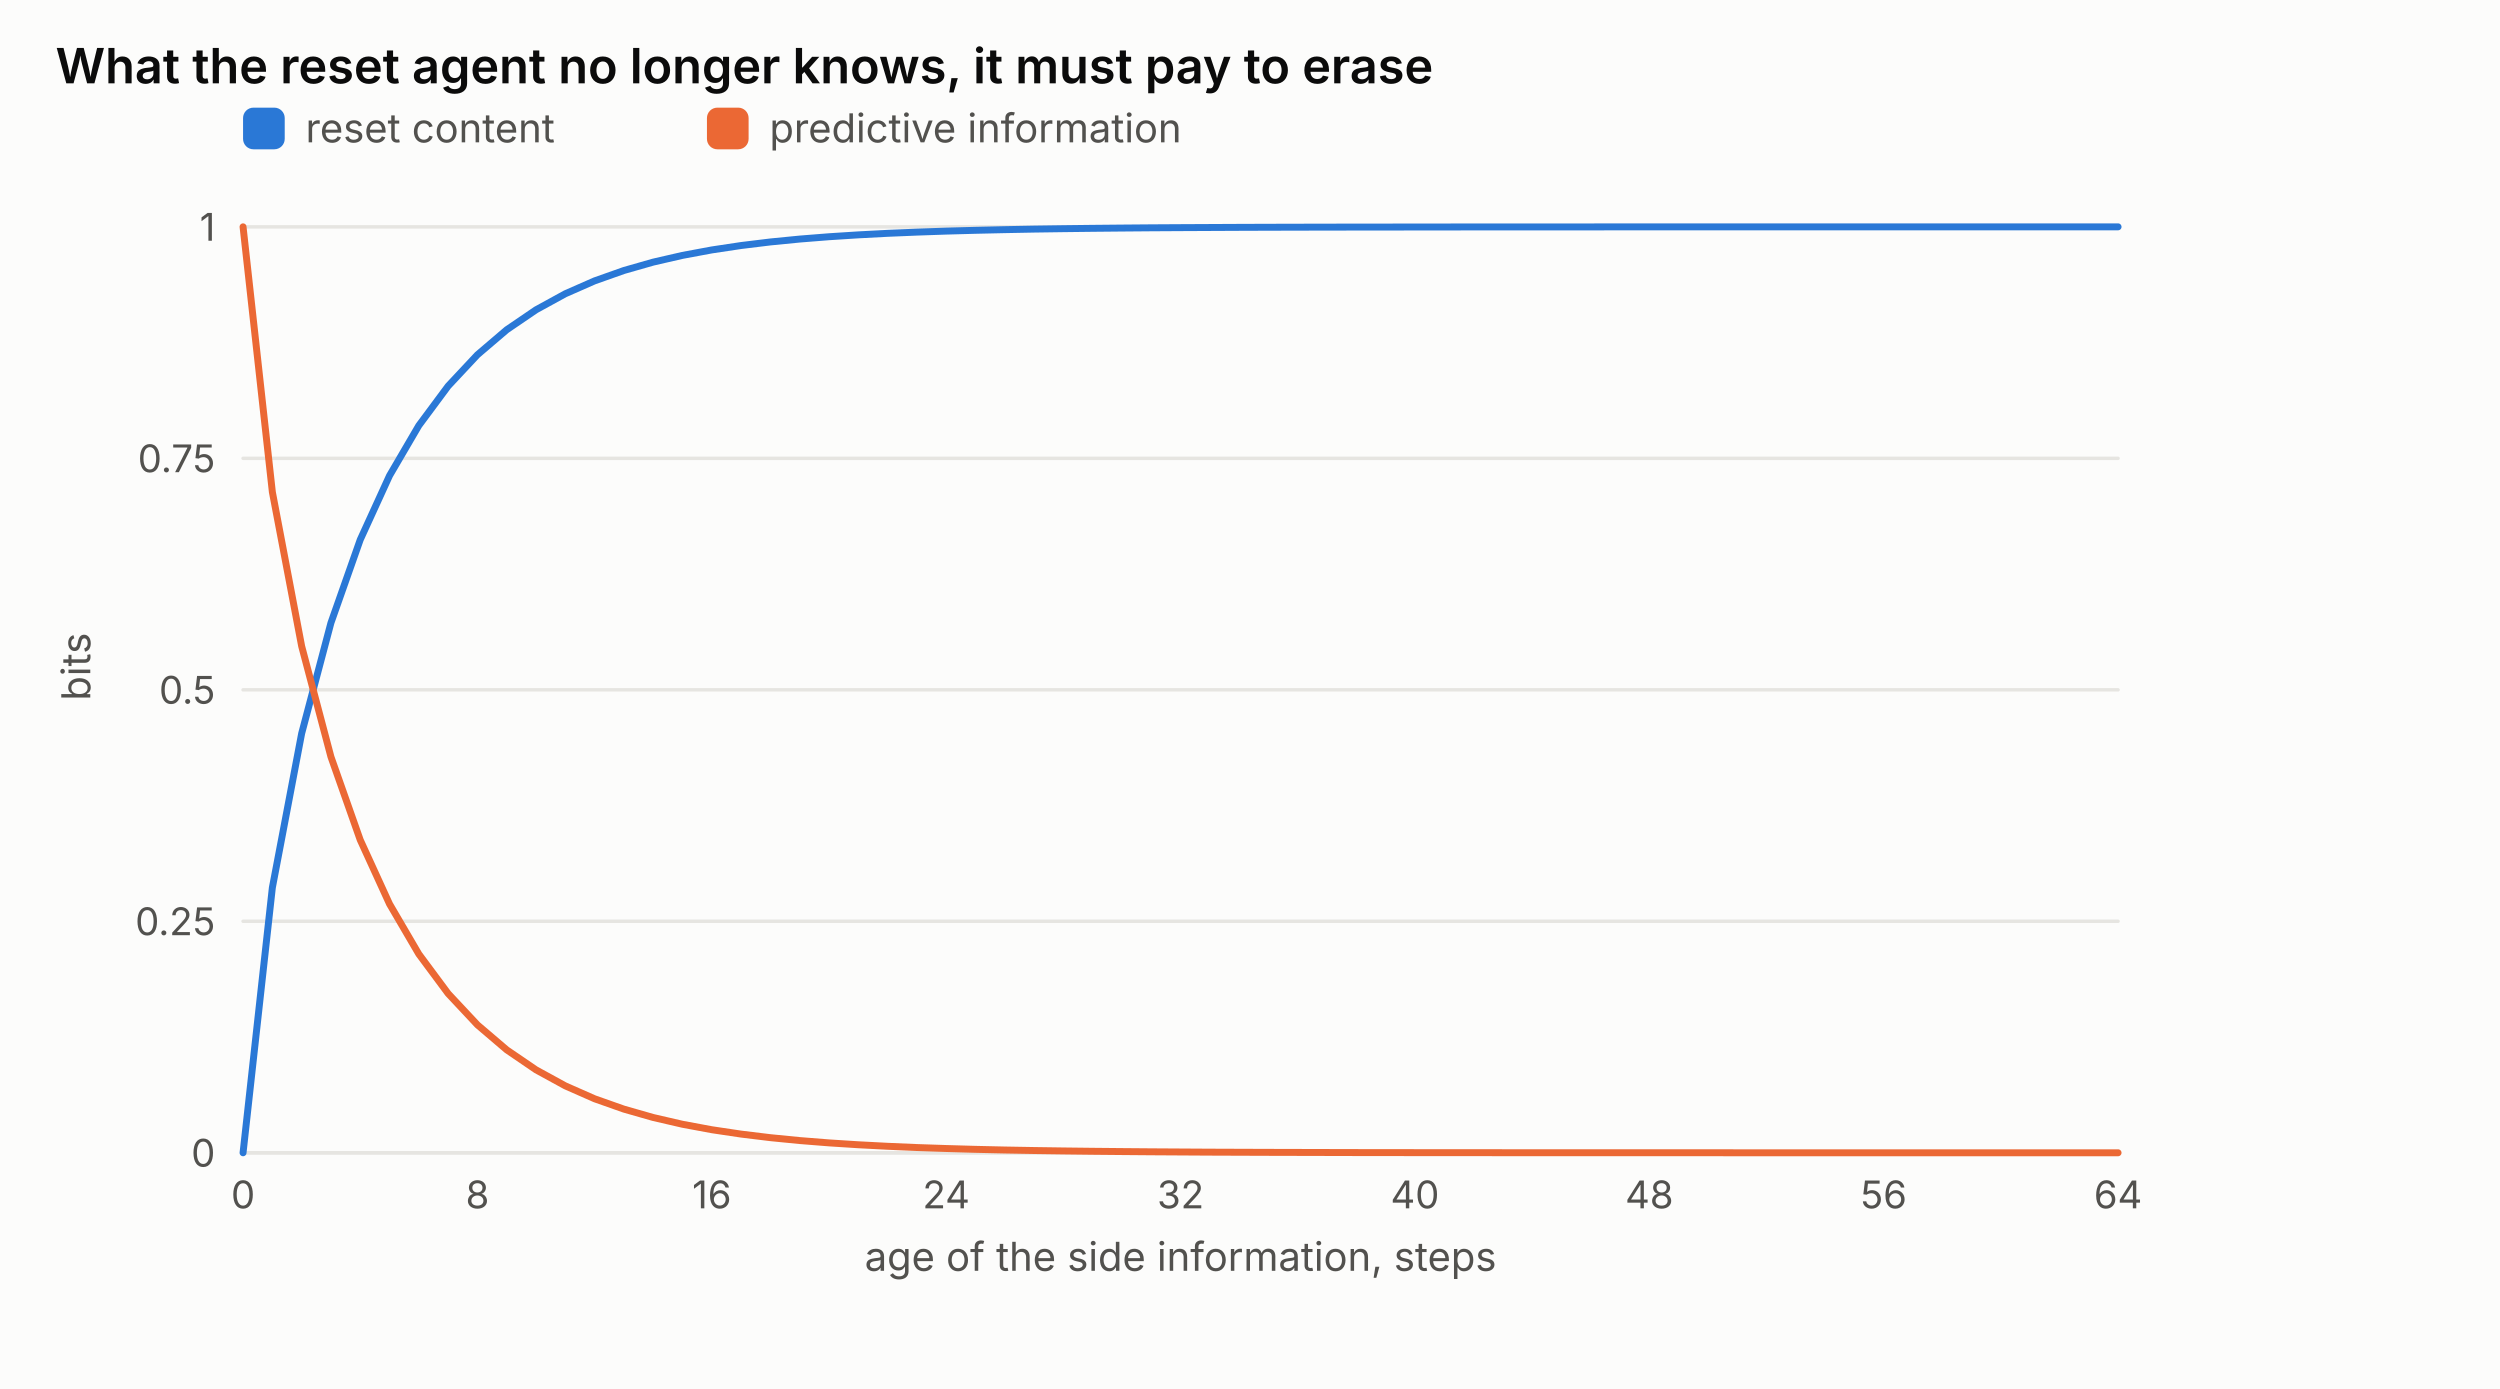
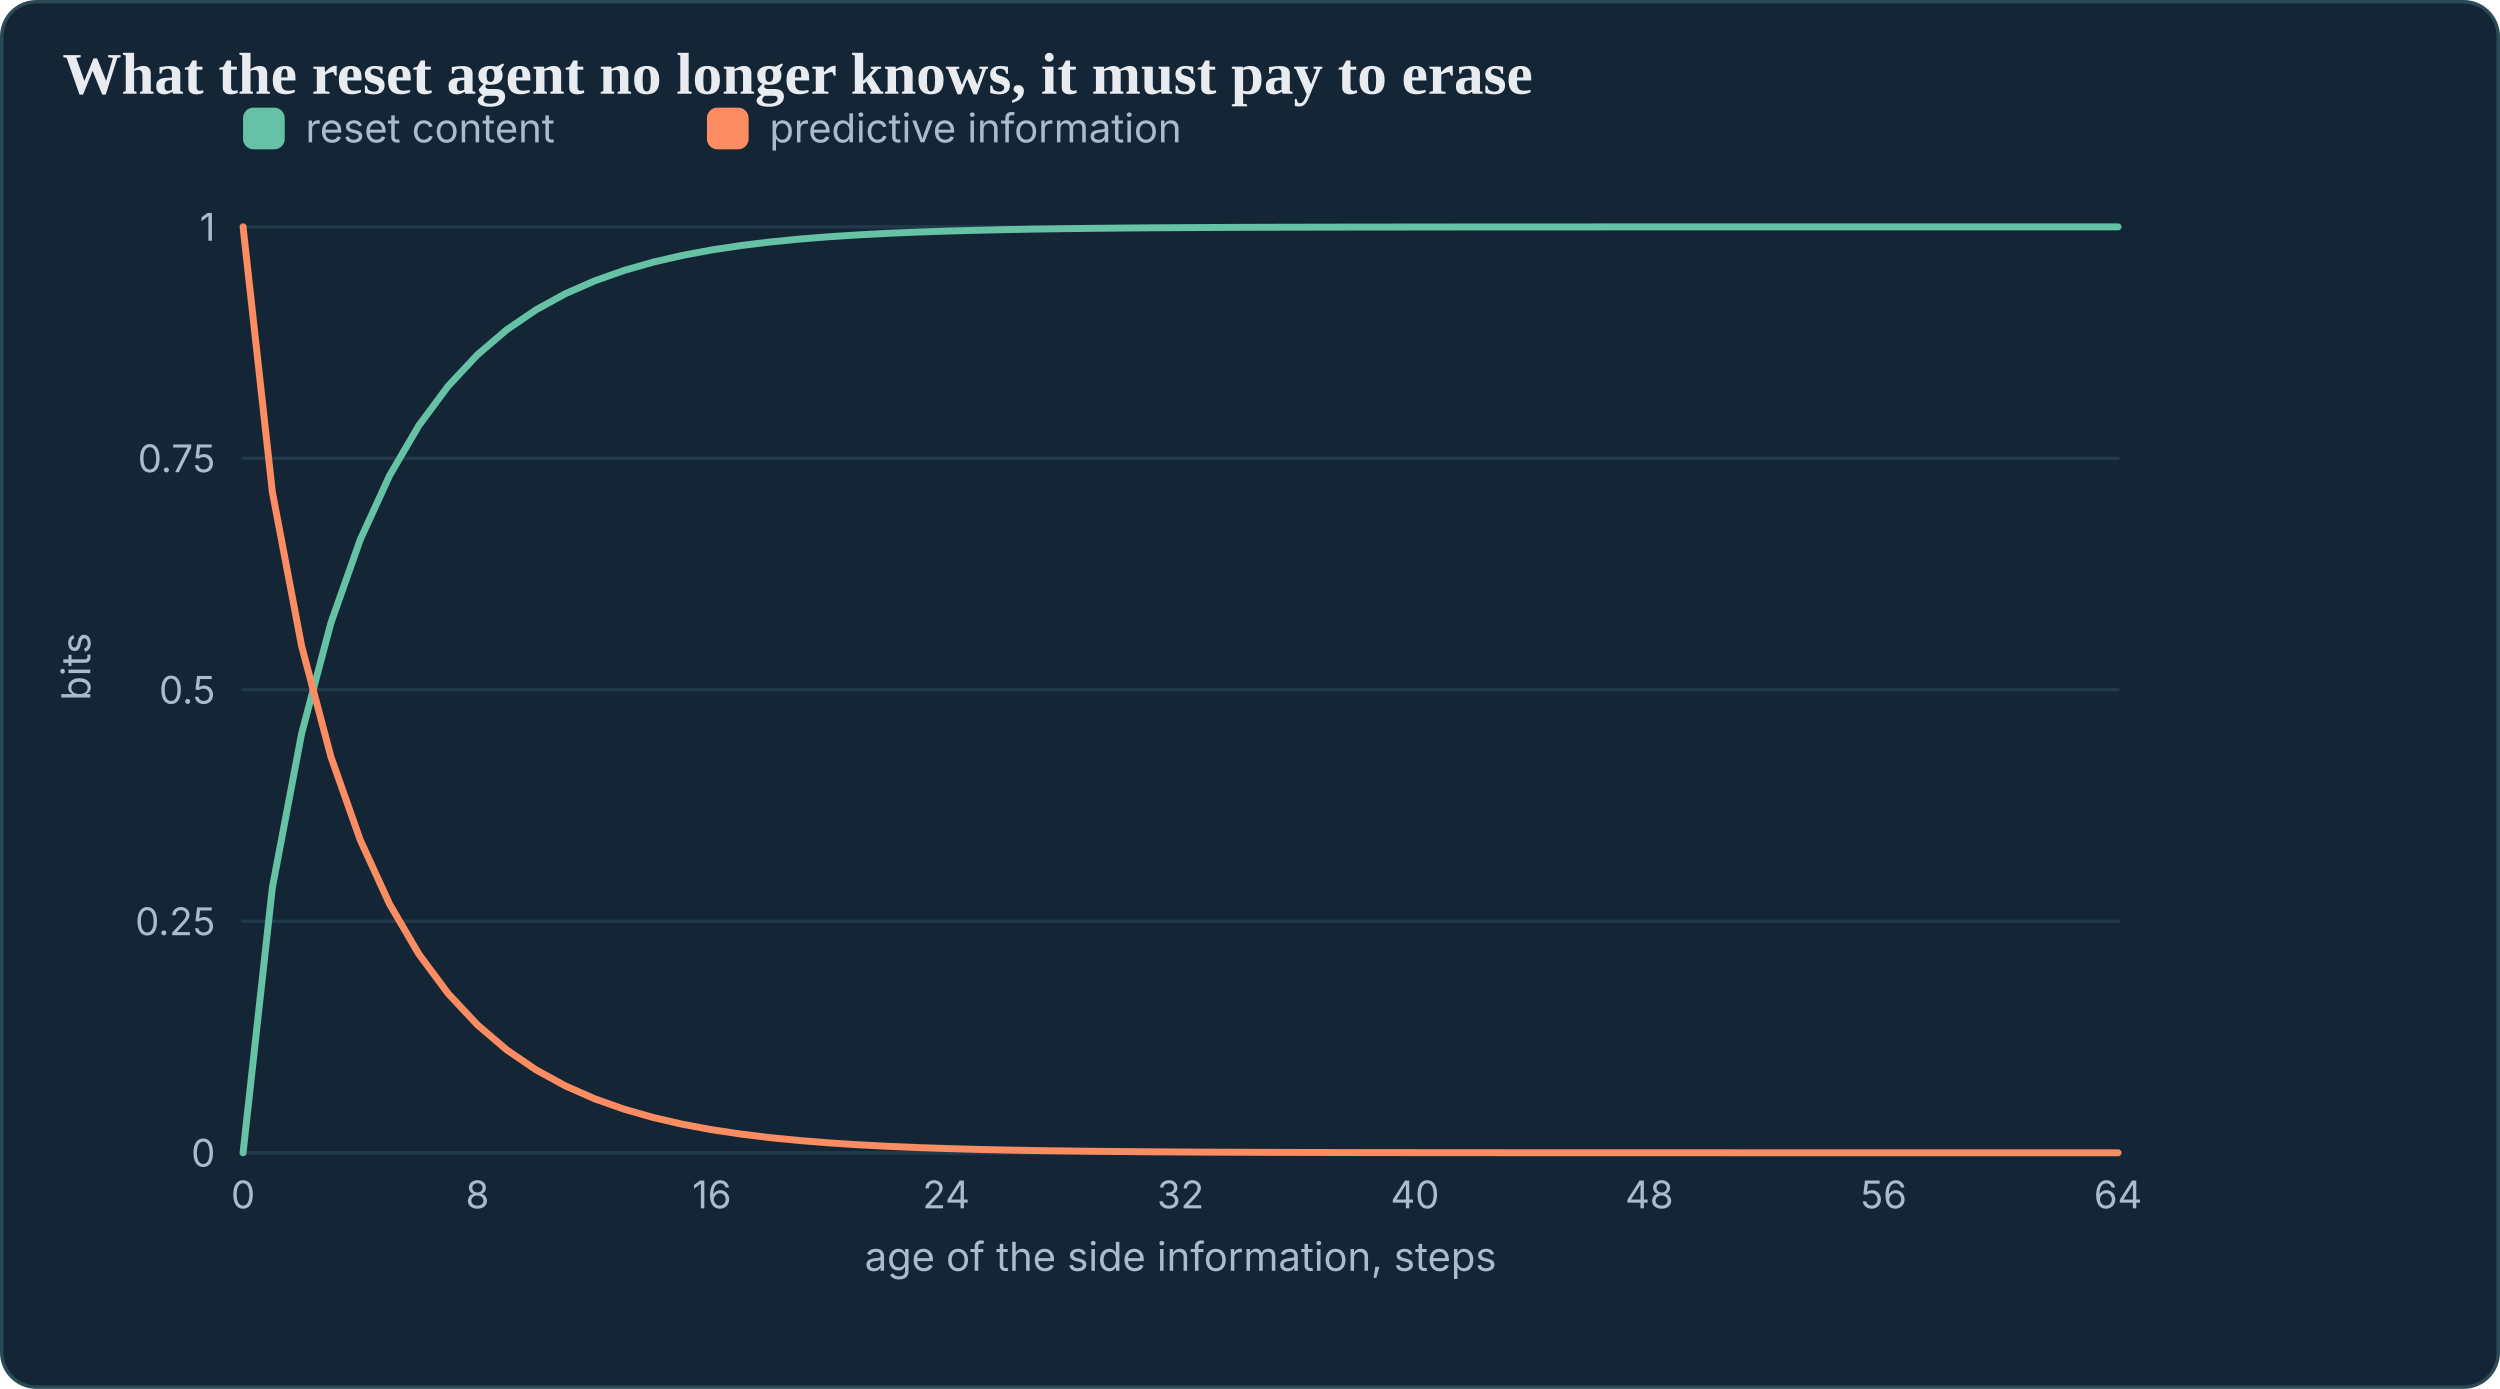
<svg xmlns="http://www.w3.org/2000/svg" width="720" height="400" viewBox="0 0 720 400" role="img" aria-label="What the reset agent no longer knows, it must pay to erase">
-   <rect width="100%" height="100%" fill="#fcfcfb" />
-   <text x="16" y="24" font-family="Inter, 'Segoe UI', Helvetica, Arial, sans-serif" font-size="14" font-weight="600" fill="#0b0b0b">What the reset agent no longer knows, it must pay to erase</text>
-   <line x1="70.00" y1="332.00" x2="610.00" y2="332.00" stroke="#e6e5e1" stroke-width="1" stroke-linecap="round" stroke-opacity="1.0" />
-   <text x="62.00" y="336.00" font-family="Inter, 'Segoe UI', Helvetica, Arial, sans-serif" font-size="11" fill="#52514e" text-anchor="end" font-weight="normal">0</text>
-   <line x1="70.00" y1="265.33" x2="610.00" y2="265.33" stroke="#e6e5e1" stroke-width="1" stroke-linecap="round" stroke-opacity="1.0" />
-   <text x="62.00" y="269.33" font-family="Inter, 'Segoe UI', Helvetica, Arial, sans-serif" font-size="11" fill="#52514e" text-anchor="end" font-weight="normal">0.25</text>
-   <line x1="70.00" y1="198.67" x2="610.00" y2="198.67" stroke="#e6e5e1" stroke-width="1" stroke-linecap="round" stroke-opacity="1.0" />
-   <text x="62.00" y="202.67" font-family="Inter, 'Segoe UI', Helvetica, Arial, sans-serif" font-size="11" fill="#52514e" text-anchor="end" font-weight="normal">0.5</text>
-   <line x1="70.00" y1="132.00" x2="610.00" y2="132.00" stroke="#e6e5e1" stroke-width="1" stroke-linecap="round" stroke-opacity="1.0" />
-   <text x="62.00" y="136.00" font-family="Inter, 'Segoe UI', Helvetica, Arial, sans-serif" font-size="11" fill="#52514e" text-anchor="end" font-weight="normal">0.75</text>
-   <line x1="70.00" y1="65.33" x2="610.00" y2="65.33" stroke="#e6e5e1" stroke-width="1" stroke-linecap="round" stroke-opacity="1.0" />
-   <text x="62.00" y="69.33" font-family="Inter, 'Segoe UI', Helvetica, Arial, sans-serif" font-size="11" fill="#52514e" text-anchor="end" font-weight="normal">1</text>
-   <text x="70.00" y="348.00" font-family="Inter, 'Segoe UI', Helvetica, Arial, sans-serif" font-size="11" fill="#52514e" text-anchor="middle" font-weight="normal">0</text>
-   <text x="137.50" y="348.00" font-family="Inter, 'Segoe UI', Helvetica, Arial, sans-serif" font-size="11" fill="#52514e" text-anchor="middle" font-weight="normal">8</text>
-   <text x="205.00" y="348.00" font-family="Inter, 'Segoe UI', Helvetica, Arial, sans-serif" font-size="11" fill="#52514e" text-anchor="middle" font-weight="normal">16</text>
-   <text x="272.50" y="348.00" font-family="Inter, 'Segoe UI', Helvetica, Arial, sans-serif" font-size="11" fill="#52514e" text-anchor="middle" font-weight="normal">24</text>
-   <text x="340.00" y="348.00" font-family="Inter, 'Segoe UI', Helvetica, Arial, sans-serif" font-size="11" fill="#52514e" text-anchor="middle" font-weight="normal">32</text>
-   <text x="407.50" y="348.00" font-family="Inter, 'Segoe UI', Helvetica, Arial, sans-serif" font-size="11" fill="#52514e" text-anchor="middle" font-weight="normal">40</text>
-   <text x="475.00" y="348.00" font-family="Inter, 'Segoe UI', Helvetica, Arial, sans-serif" font-size="11" fill="#52514e" text-anchor="middle" font-weight="normal">48</text>
-   <text x="542.50" y="348.00" font-family="Inter, 'Segoe UI', Helvetica, Arial, sans-serif" font-size="11" fill="#52514e" text-anchor="middle" font-weight="normal">56</text>
-   <text x="610.00" y="348.00" font-family="Inter, 'Segoe UI', Helvetica, Arial, sans-serif" font-size="11" fill="#52514e" text-anchor="middle" font-weight="normal">64</text>
-   <line x1="70.00" y1="332.00" x2="610.00" y2="332.00" stroke="#e6e5e1" stroke-width="1" stroke-linecap="round" stroke-opacity="1.0" />
-   <text x="340.00" y="366.00" font-family="Inter, 'Segoe UI', Helvetica, Arial, sans-serif" font-size="11.5" fill="#52514e" text-anchor="middle" font-weight="normal">age of the side information, steps</text>
-   <text x="26.00" y="192.00" font-family="Inter, 'Segoe UI', Helvetica, Arial, sans-serif" font-size="11.5" fill="#52514e" text-anchor="middle" font-weight="normal" transform="rotate(-90 26.00 192.00)">bits</text>
-   <polyline points="70.00,332.00 78.44,255.63 86.88,211.22 95.31,179.38 103.75,155.43 112.19,136.98 120.62,122.56 129.06,111.19 137.50,102.17 145.94,94.97 154.38,89.22 162.81,84.60 171.25,80.89 179.69,77.90 188.12,75.49 196.56,73.55 205.00,71.98 213.44,70.71 221.88,69.68 230.31,68.85 238.75,68.18 247.19,67.64 255.62,67.20 264.06,66.85 272.50,66.56 280.94,66.33 289.38,66.14 297.81,65.98 306.25,65.86 314.69,65.76 323.12,65.68 331.56,65.61 340.00,65.56 348.44,65.52 356.88,65.48 365.31,65.45 373.75,65.43 382.19,65.41 390.62,65.40 399.06,65.39 407.50,65.38 415.94,65.37 424.38,65.36 432.81,65.36 441.25,65.35 449.69,65.35 458.12,65.35 466.56,65.34 475.00,65.34 483.44,65.34 491.88,65.34 500.31,65.34 508.75,65.34 517.19,65.34 525.62,65.34 534.06,65.34 542.50,65.33 550.94,65.33 559.38,65.33 567.81,65.33 576.25,65.33 584.69,65.33 593.12,65.33 601.56,65.33 610.00,65.33" fill="none" stroke="#2a78d6" stroke-width="2" stroke-linejoin="round" stroke-linecap="round" />
-   <polyline points="70.00,65.33 78.44,141.71 86.88,186.12 95.31,217.96 103.75,241.91 112.19,260.36 120.62,274.77 129.06,286.14 137.50,295.16 145.94,302.36 154.38,308.12 162.81,312.73 171.25,316.45 179.69,319.43 188.12,321.84 196.56,323.79 205.00,325.36 213.44,326.62 221.88,327.65 230.31,328.48 238.75,329.15 247.19,329.69 255.62,330.13 264.06,330.49 272.50,330.77 280.94,331.01 289.38,331.20 297.81,331.35 306.25,331.47 314.69,331.57 323.12,331.65 331.56,331.72 340.00,331.77 348.44,331.82 356.88,331.85 365.31,331.88 373.75,331.90 382.19,331.92 390.62,331.94 399.06,331.95 407.50,331.96 415.94,331.97 424.38,331.97 432.81,331.98 441.25,331.98 449.69,331.99 458.12,331.99 466.56,331.99 475.00,331.99 483.44,331.99 491.88,331.99 500.31,332.00 508.75,332.00 517.19,332.00 525.62,332.00 534.06,332.00 542.50,332.00 550.94,332.00 559.38,332.00 567.81,332.00 576.25,332.00 584.69,332.00 593.12,332.00 601.56,332.00 610.00,332.00" fill="none" stroke="#eb6834" stroke-width="2" stroke-linejoin="round" stroke-linecap="round" />
-   <rect x="70.00" y="31.00" width="12" height="12" rx="3" fill="#2a78d6" />
-   <text x="88.00" y="41.00" font-family="Inter, 'Segoe UI', Helvetica, Arial, sans-serif" font-size="11.5" fill="#52514e" text-anchor="start" font-weight="normal">reset content</text>
-   <rect x="203.60" y="31.00" width="12" height="12" rx="3" fill="#eb6834" />
-   <text x="221.60" y="41.00" font-family="Inter, 'Segoe UI', Helvetica, Arial, sans-serif" font-size="11.5" fill="#52514e" text-anchor="start" font-weight="normal">predictive information</text>
+   <rect x="0.5" y="0.5" width="719" height="399" rx="10" fill="#142536" stroke="#2a4a56" stroke-width="1" />
+   <text x="18" y="27" font-family="'Crimson Pro', Georgia, 'Times New Roman', serif" font-size="17" font-weight="600" fill="#e8ecf0">What the reset agent no longer knows, it must pay to erase</text>
+   <line x1="70.00" y1="332.00" x2="610.00" y2="332.00" stroke="#22384b" stroke-width="1" stroke-linecap="round" stroke-opacity="1.0" />
+   <text x="62.00" y="336.00" font-family="Inter, -apple-system, 'Segoe UI', Helvetica, Arial, sans-serif" font-size="11" fill="#a9bccd" text-anchor="end" font-weight="normal">0</text>
+   <line x1="70.00" y1="265.33" x2="610.00" y2="265.33" stroke="#22384b" stroke-width="1" stroke-linecap="round" stroke-opacity="1.0" />
+   <text x="62.00" y="269.33" font-family="Inter, -apple-system, 'Segoe UI', Helvetica, Arial, sans-serif" font-size="11" fill="#a9bccd" text-anchor="end" font-weight="normal">0.25</text>
+   <line x1="70.00" y1="198.67" x2="610.00" y2="198.67" stroke="#22384b" stroke-width="1" stroke-linecap="round" stroke-opacity="1.0" />
+   <text x="62.00" y="202.67" font-family="Inter, -apple-system, 'Segoe UI', Helvetica, Arial, sans-serif" font-size="11" fill="#a9bccd" text-anchor="end" font-weight="normal">0.5</text>
+   <line x1="70.00" y1="132.00" x2="610.00" y2="132.00" stroke="#22384b" stroke-width="1" stroke-linecap="round" stroke-opacity="1.0" />
+   <text x="62.00" y="136.00" font-family="Inter, -apple-system, 'Segoe UI', Helvetica, Arial, sans-serif" font-size="11" fill="#a9bccd" text-anchor="end" font-weight="normal">0.75</text>
+   <line x1="70.00" y1="65.33" x2="610.00" y2="65.33" stroke="#22384b" stroke-width="1" stroke-linecap="round" stroke-opacity="1.0" />
+   <text x="62.00" y="69.33" font-family="Inter, -apple-system, 'Segoe UI', Helvetica, Arial, sans-serif" font-size="11" fill="#a9bccd" text-anchor="end" font-weight="normal">1</text>
+   <text x="70.00" y="348.00" font-family="Inter, -apple-system, 'Segoe UI', Helvetica, Arial, sans-serif" font-size="11" fill="#a9bccd" text-anchor="middle" font-weight="normal">0</text>
+   <text x="137.50" y="348.00" font-family="Inter, -apple-system, 'Segoe UI', Helvetica, Arial, sans-serif" font-size="11" fill="#a9bccd" text-anchor="middle" font-weight="normal">8</text>
+   <text x="205.00" y="348.00" font-family="Inter, -apple-system, 'Segoe UI', Helvetica, Arial, sans-serif" font-size="11" fill="#a9bccd" text-anchor="middle" font-weight="normal">16</text>
+   <text x="272.50" y="348.00" font-family="Inter, -apple-system, 'Segoe UI', Helvetica, Arial, sans-serif" font-size="11" fill="#a9bccd" text-anchor="middle" font-weight="normal">24</text>
+   <text x="340.00" y="348.00" font-family="Inter, -apple-system, 'Segoe UI', Helvetica, Arial, sans-serif" font-size="11" fill="#a9bccd" text-anchor="middle" font-weight="normal">32</text>
+   <text x="407.50" y="348.00" font-family="Inter, -apple-system, 'Segoe UI', Helvetica, Arial, sans-serif" font-size="11" fill="#a9bccd" text-anchor="middle" font-weight="normal">40</text>
+   <text x="475.00" y="348.00" font-family="Inter, -apple-system, 'Segoe UI', Helvetica, Arial, sans-serif" font-size="11" fill="#a9bccd" text-anchor="middle" font-weight="normal">48</text>
+   <text x="542.50" y="348.00" font-family="Inter, -apple-system, 'Segoe UI', Helvetica, Arial, sans-serif" font-size="11" fill="#a9bccd" text-anchor="middle" font-weight="normal">56</text>
+   <text x="610.00" y="348.00" font-family="Inter, -apple-system, 'Segoe UI', Helvetica, Arial, sans-serif" font-size="11" fill="#a9bccd" text-anchor="middle" font-weight="normal">64</text>
+   <line x1="70.00" y1="332.00" x2="610.00" y2="332.00" stroke="#22384b" stroke-width="1" stroke-linecap="round" stroke-opacity="1.0" />
+   <text x="340.00" y="366.00" font-family="Inter, -apple-system, 'Segoe UI', Helvetica, Arial, sans-serif" font-size="11.5" fill="#a9bccd" text-anchor="middle" font-weight="normal">age of the side information, steps</text>
+   <text x="26.00" y="192.00" font-family="Inter, -apple-system, 'Segoe UI', Helvetica, Arial, sans-serif" font-size="11.5" fill="#a9bccd" text-anchor="middle" font-weight="normal" transform="rotate(-90 26.00 192.00)">bits</text>
+   <polyline points="70.00,332.00 78.44,255.63 86.88,211.22 95.31,179.38 103.75,155.43 112.19,136.98 120.62,122.56 129.06,111.19 137.50,102.17 145.94,94.97 154.38,89.22 162.81,84.60 171.25,80.89 179.69,77.90 188.12,75.49 196.56,73.55 205.00,71.98 213.44,70.71 221.88,69.68 230.31,68.85 238.75,68.18 247.19,67.64 255.62,67.20 264.06,66.85 272.50,66.56 280.94,66.33 289.38,66.14 297.81,65.98 306.25,65.86 314.69,65.76 323.12,65.68 331.56,65.61 340.00,65.56 348.44,65.52 356.88,65.48 365.31,65.45 373.75,65.43 382.19,65.41 390.62,65.40 399.06,65.39 407.50,65.38 415.94,65.37 424.38,65.36 432.81,65.36 441.25,65.35 449.69,65.35 458.12,65.35 466.56,65.34 475.00,65.34 483.44,65.34 491.88,65.34 500.31,65.34 508.75,65.34 517.19,65.34 525.62,65.34 534.06,65.34 542.50,65.33 550.94,65.33 559.38,65.33 567.81,65.33 576.25,65.33 584.69,65.33 593.12,65.33 601.56,65.33 610.00,65.33" fill="none" stroke="#66c2a5" stroke-width="2" stroke-linejoin="round" stroke-linecap="round" />
+   <polyline points="70.00,65.33 78.44,141.71 86.88,186.12 95.31,217.96 103.75,241.91 112.19,260.36 120.62,274.77 129.06,286.14 137.50,295.16 145.94,302.36 154.38,308.12 162.81,312.73 171.25,316.45 179.69,319.43 188.12,321.84 196.56,323.79 205.00,325.36 213.44,326.62 221.88,327.65 230.31,328.48 238.75,329.15 247.19,329.69 255.62,330.13 264.06,330.49 272.50,330.77 280.94,331.01 289.38,331.20 297.81,331.35 306.25,331.47 314.69,331.57 323.12,331.65 331.56,331.72 340.00,331.77 348.44,331.82 356.88,331.85 365.31,331.88 373.75,331.90 382.19,331.92 390.62,331.94 399.06,331.95 407.50,331.96 415.94,331.97 424.38,331.97 432.81,331.98 441.25,331.98 449.69,331.99 458.12,331.99 466.56,331.99 475.00,331.99 483.44,331.99 491.88,331.99 500.31,332.00 508.75,332.00 517.19,332.00 525.62,332.00 534.06,332.00 542.50,332.00 550.94,332.00 559.38,332.00 567.81,332.00 576.25,332.00 584.69,332.00 593.12,332.00 601.56,332.00 610.00,332.00" fill="none" stroke="#fc8d62" stroke-width="2" stroke-linejoin="round" stroke-linecap="round" />
+   <rect x="70.00" y="31.00" width="12" height="12" rx="3" fill="#66c2a5" />
+   <text x="88.00" y="41.00" font-family="Inter, -apple-system, 'Segoe UI', Helvetica, Arial, sans-serif" font-size="11.5" fill="#a9bccd" text-anchor="start" font-weight="normal">reset content</text>
+   <rect x="203.60" y="31.00" width="12" height="12" rx="3" fill="#fc8d62" />
+   <text x="221.60" y="41.00" font-family="Inter, -apple-system, 'Segoe UI', Helvetica, Arial, sans-serif" font-size="11.5" fill="#a9bccd" text-anchor="start" font-weight="normal">predictive information</text>
</svg>
